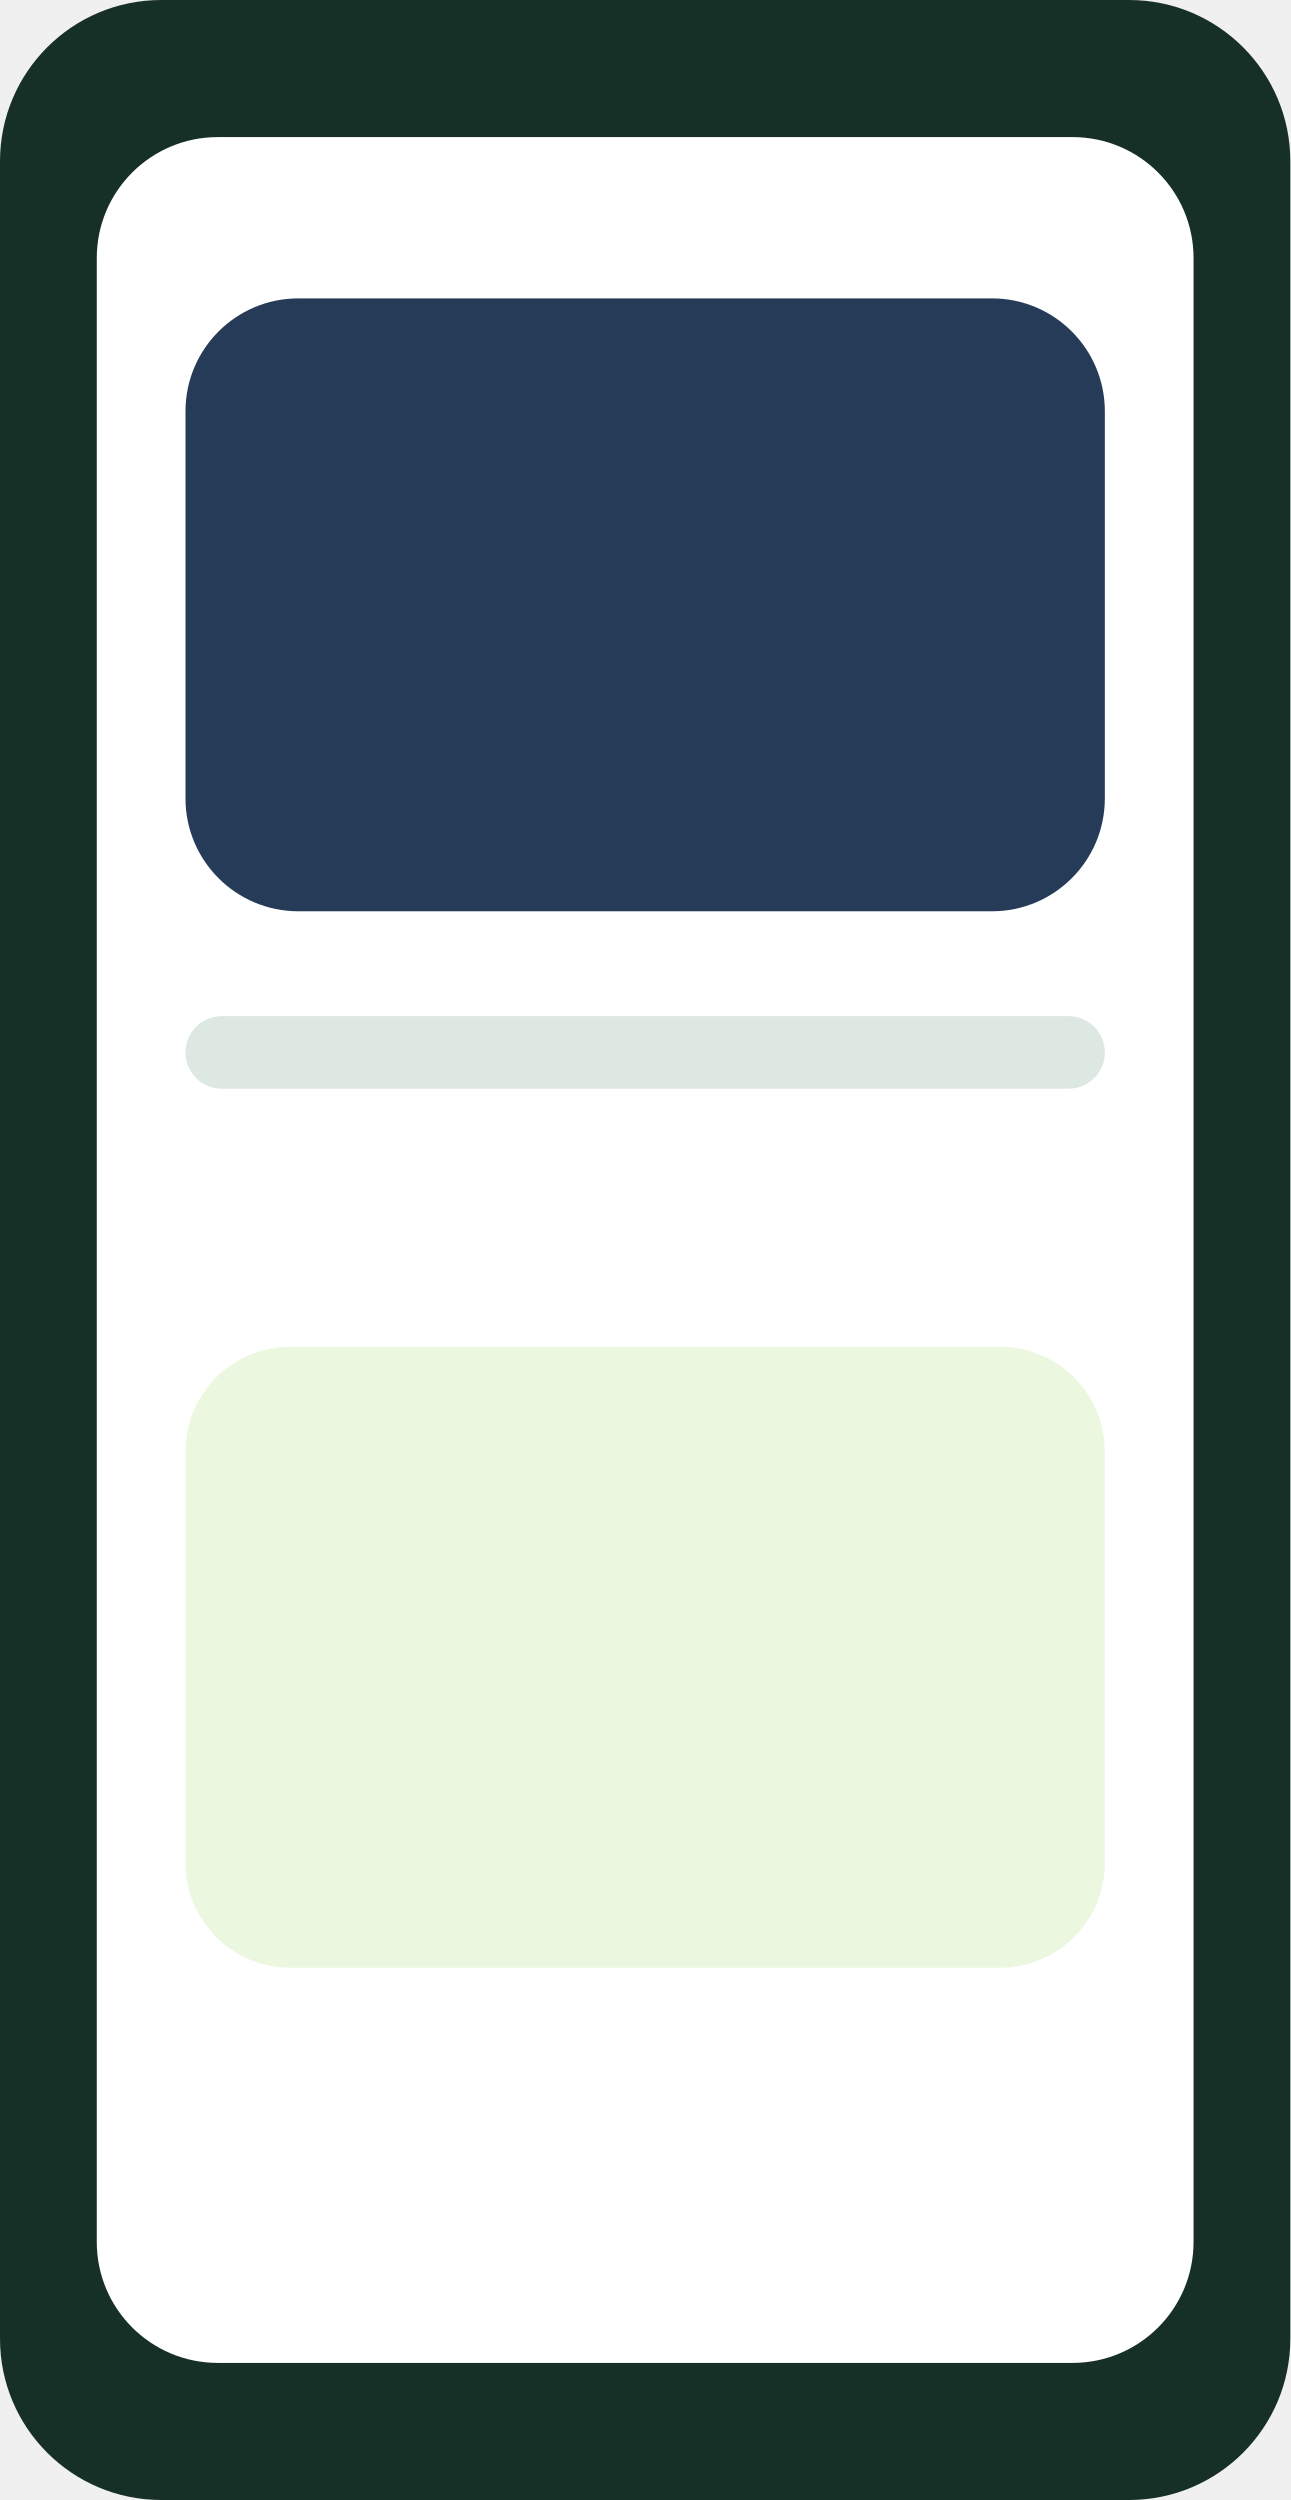
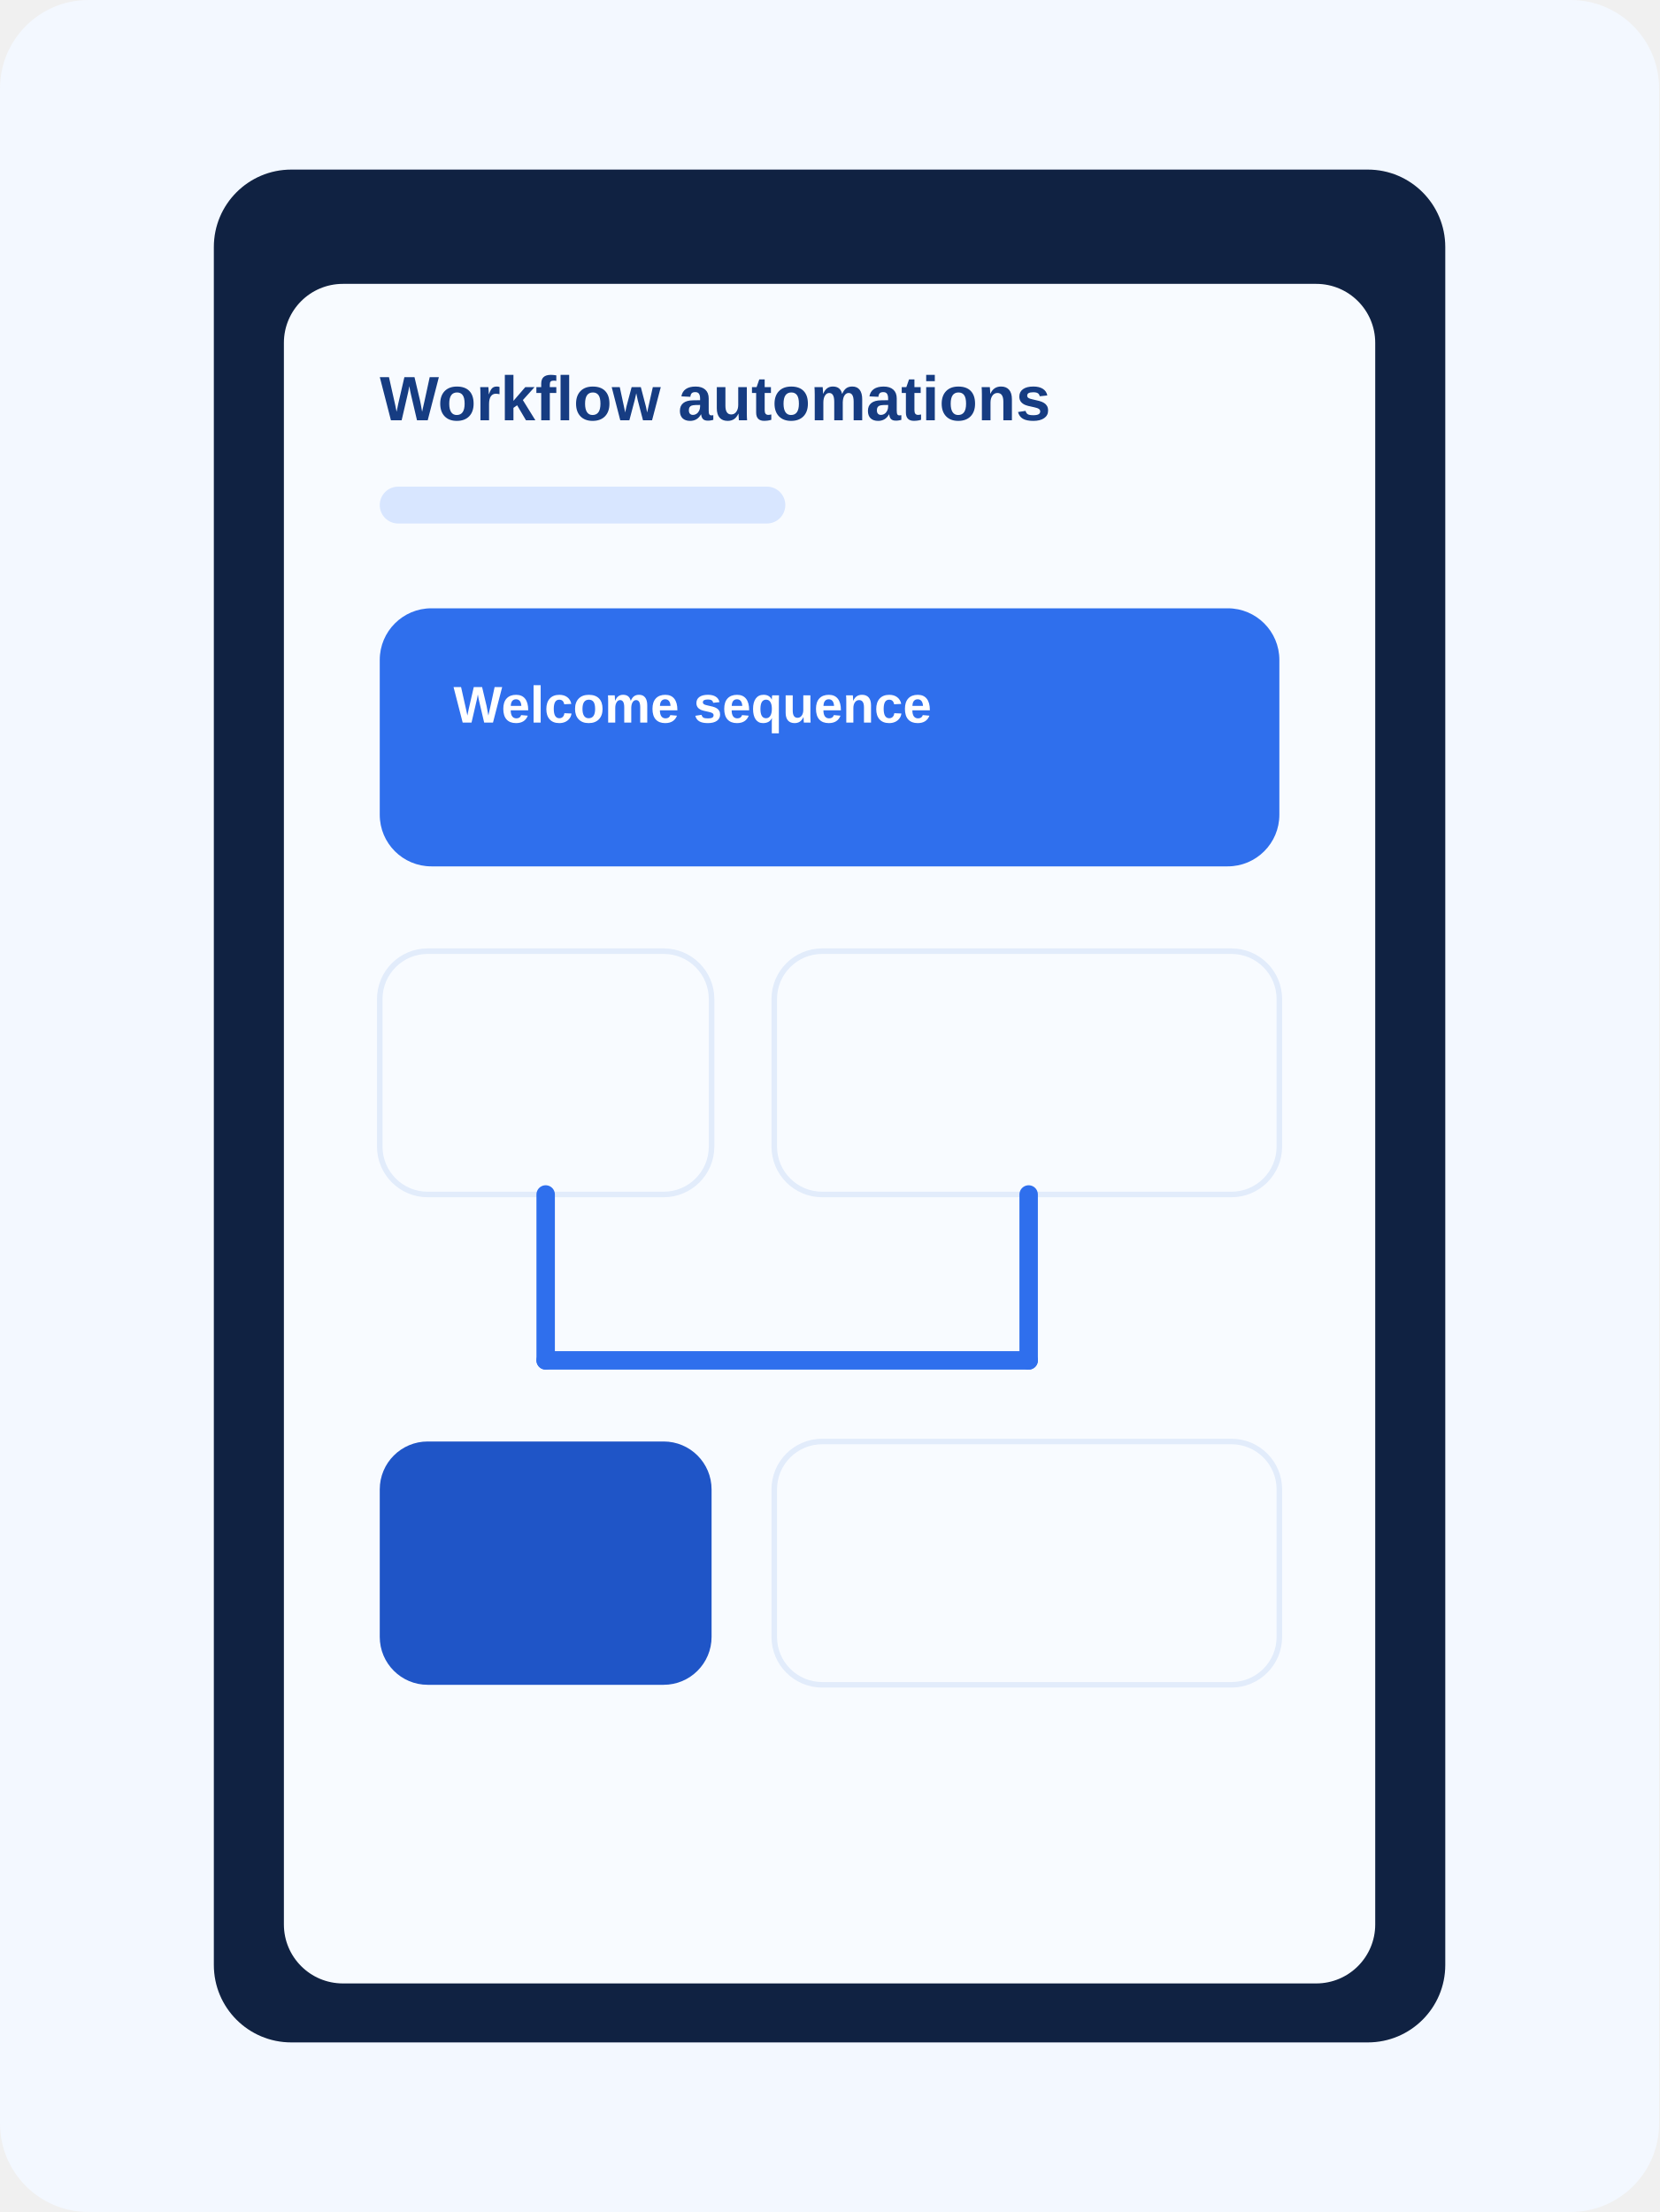
- <svg xmlns="http://www.w3.org/2000/svg" width="320" height="620" viewBox="0 0 320 620" fill="none">
-   <rect width="320" height="620" rx="40" fill="#163027" />
-   <rect x="24" y="34" width="272" height="552" rx="30" fill="#fff" />
-   <rect x="46" y="74" width="228" height="152" rx="28" fill="#263B57" />
-   <rect x="46" y="252" width="228" height="18" rx="9" fill="#DCE8E1" />
-   <rect x="46" y="334" width="228" height="154" rx="26" fill="#ECF7DF" />
+ <svg xmlns="http://www.w3.org/2000/svg" width="900" height="1200" viewBox="0 0 900 1200" fill="none">
+   <rect width="900" height="1200" rx="48" fill="#F3F8FF" />
+   <rect x="116" y="92" width="668" height="1016" rx="42" fill="#102242" />
+   <rect x="154" y="154" width="592" height="922" rx="32" fill="#F8FBFF" />
+   <text x="206" y="228" fill="#163C82" font-family="Arial, sans-serif" font-size="34" font-weight="700">Workflow automations</text>
+   <rect x="206" y="264" width="220" height="20" rx="10" fill="#D8E6FF" />
+   <rect x="206" y="330" width="488" height="140" rx="28" fill="#2F6FED" />
+   <text x="246" y="392" fill="#fff" font-family="Arial, sans-serif" font-size="28" font-weight="700">Welcome sequence</text>
+   <rect x="206" y="516" width="180" height="132" rx="26" fill="#F8FBFF" stroke="#E2ECFB" stroke-width="3" />
+   <rect x="420" y="516" width="274" height="132" rx="26" fill="#F8FBFF" stroke="#E2ECFB" stroke-width="3" />
+   <path d="M296 648v90" stroke="#2F6FED" stroke-width="10" stroke-linecap="round" />
+   <path d="M558 648v90" stroke="#2F6FED" stroke-width="10" stroke-linecap="round" />
+   <path d="M296 738h262" stroke="#2F6FED" stroke-width="10" stroke-linecap="round" />
+   <rect x="206" y="782" width="180" height="132" rx="26" fill="#1F55C7" />
+   <rect x="420" y="782" width="274" height="132" rx="26" fill="#F8FBFF" stroke="#E2ECFB" stroke-width="3" />
</svg>
